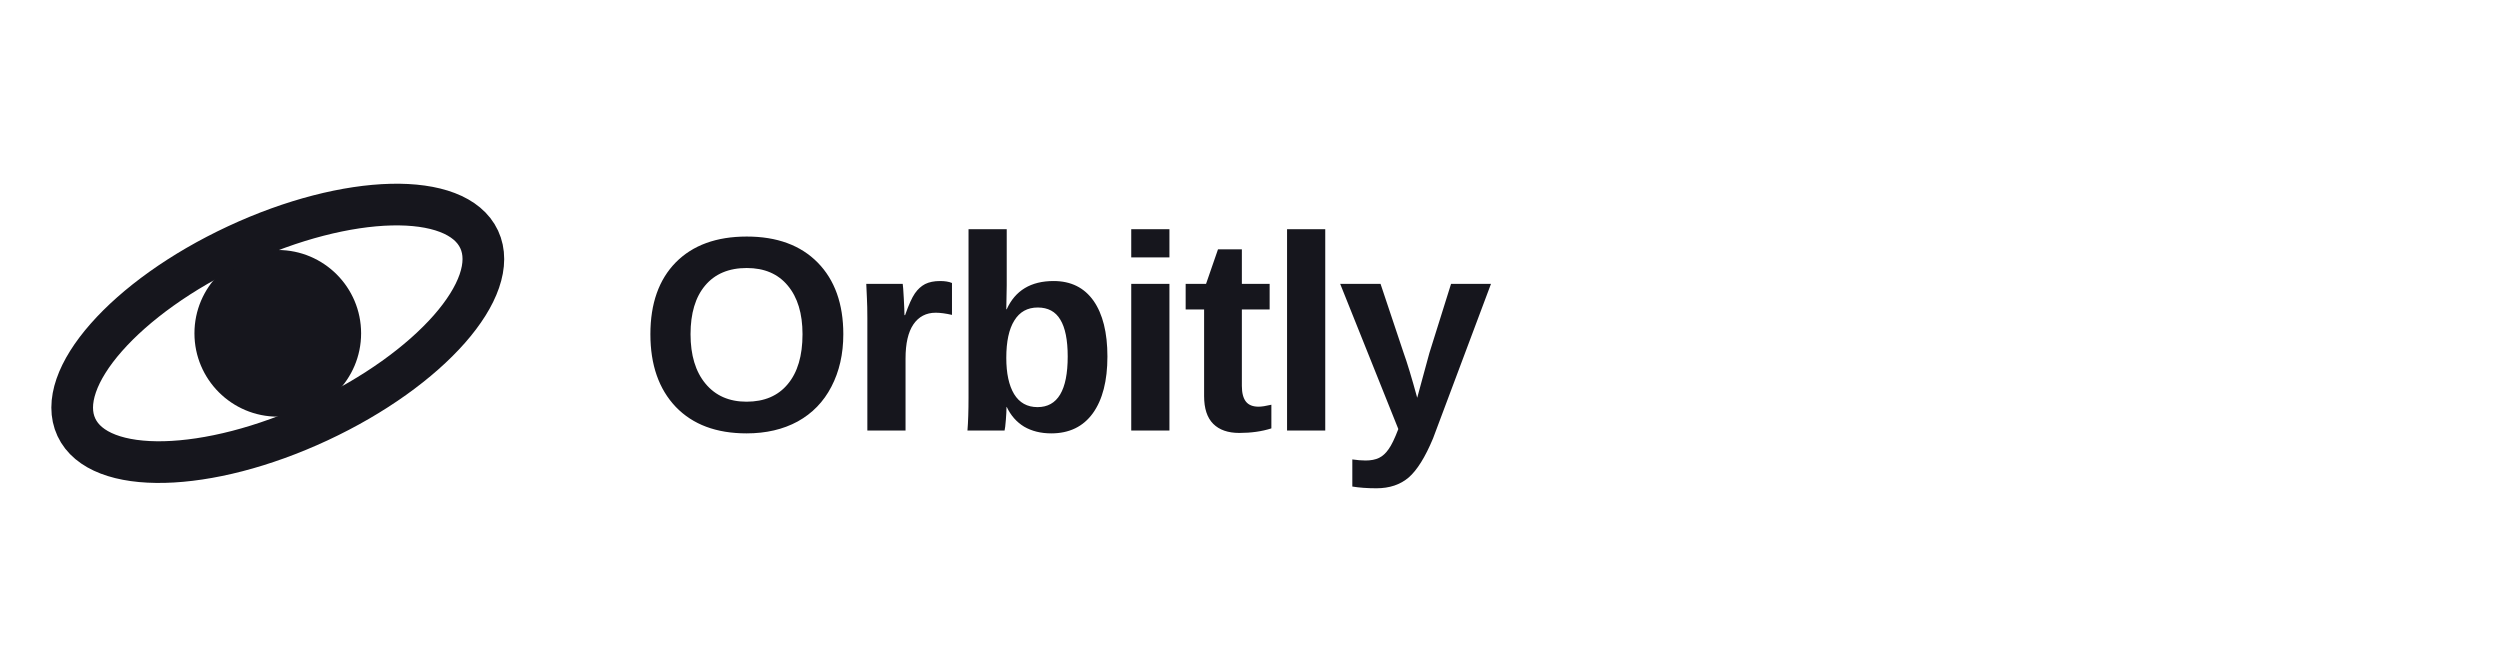
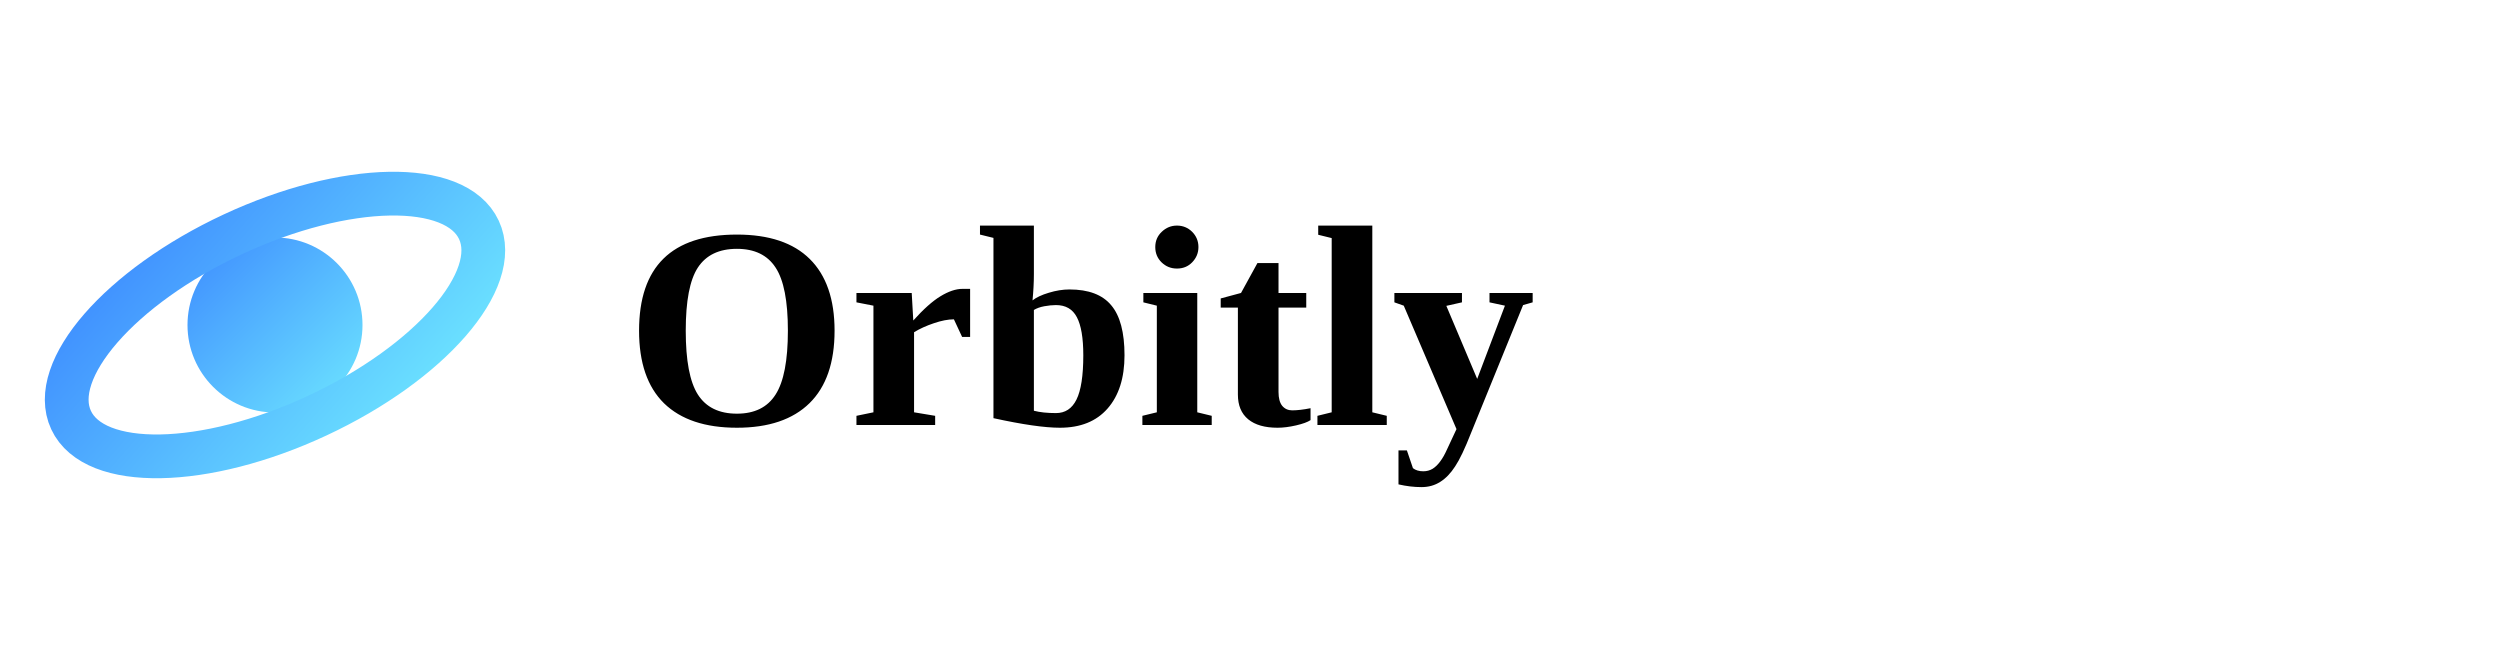
- <svg xmlns="http://www.w3.org/2000/svg" viewBox="0 0 180 48" fill="none">
-   <g fill="#16161d">
-     <circle cx="20" cy="24" r="6" />
-     <ellipse cx="20" cy="24" rx="16" ry="7" stroke="#16161d" stroke-width="3" fill="none" transform="rotate(-25 20 24)" />
-     <text x="46" y="31" font-family="Manrope,Segoe UI,Arial,sans-serif" font-size="20" font-weight="800" letter-spacing="-0.5">Orbitly</text>
+ <svg xmlns="http://www.w3.org/2000/svg" viewBox="0 0 200 52" fill="none">
+   <defs>
+     <linearGradient id="g" x1="0" y1="0" x2="1" y2="1">
+       <stop offset="0" stop-color="#3d8bff" />
+       <stop offset="1" stop-color="#6ee7ff" />
+     </linearGradient>
+   </defs>
+   <g fill="url(#g)">
+     <circle cx="22" cy="26" r="7" />
+     <ellipse cx="22" cy="26" rx="18" ry="8" stroke="url(#g)" stroke-width="3.5" fill="none" transform="rotate(-25 22 26)" />
  </g>
+   <text x="50" y="34" font-family="Times New Roman,Times,serif" font-size="23" font-weight="700" fill="#000">Orbitly</text>
</svg>
